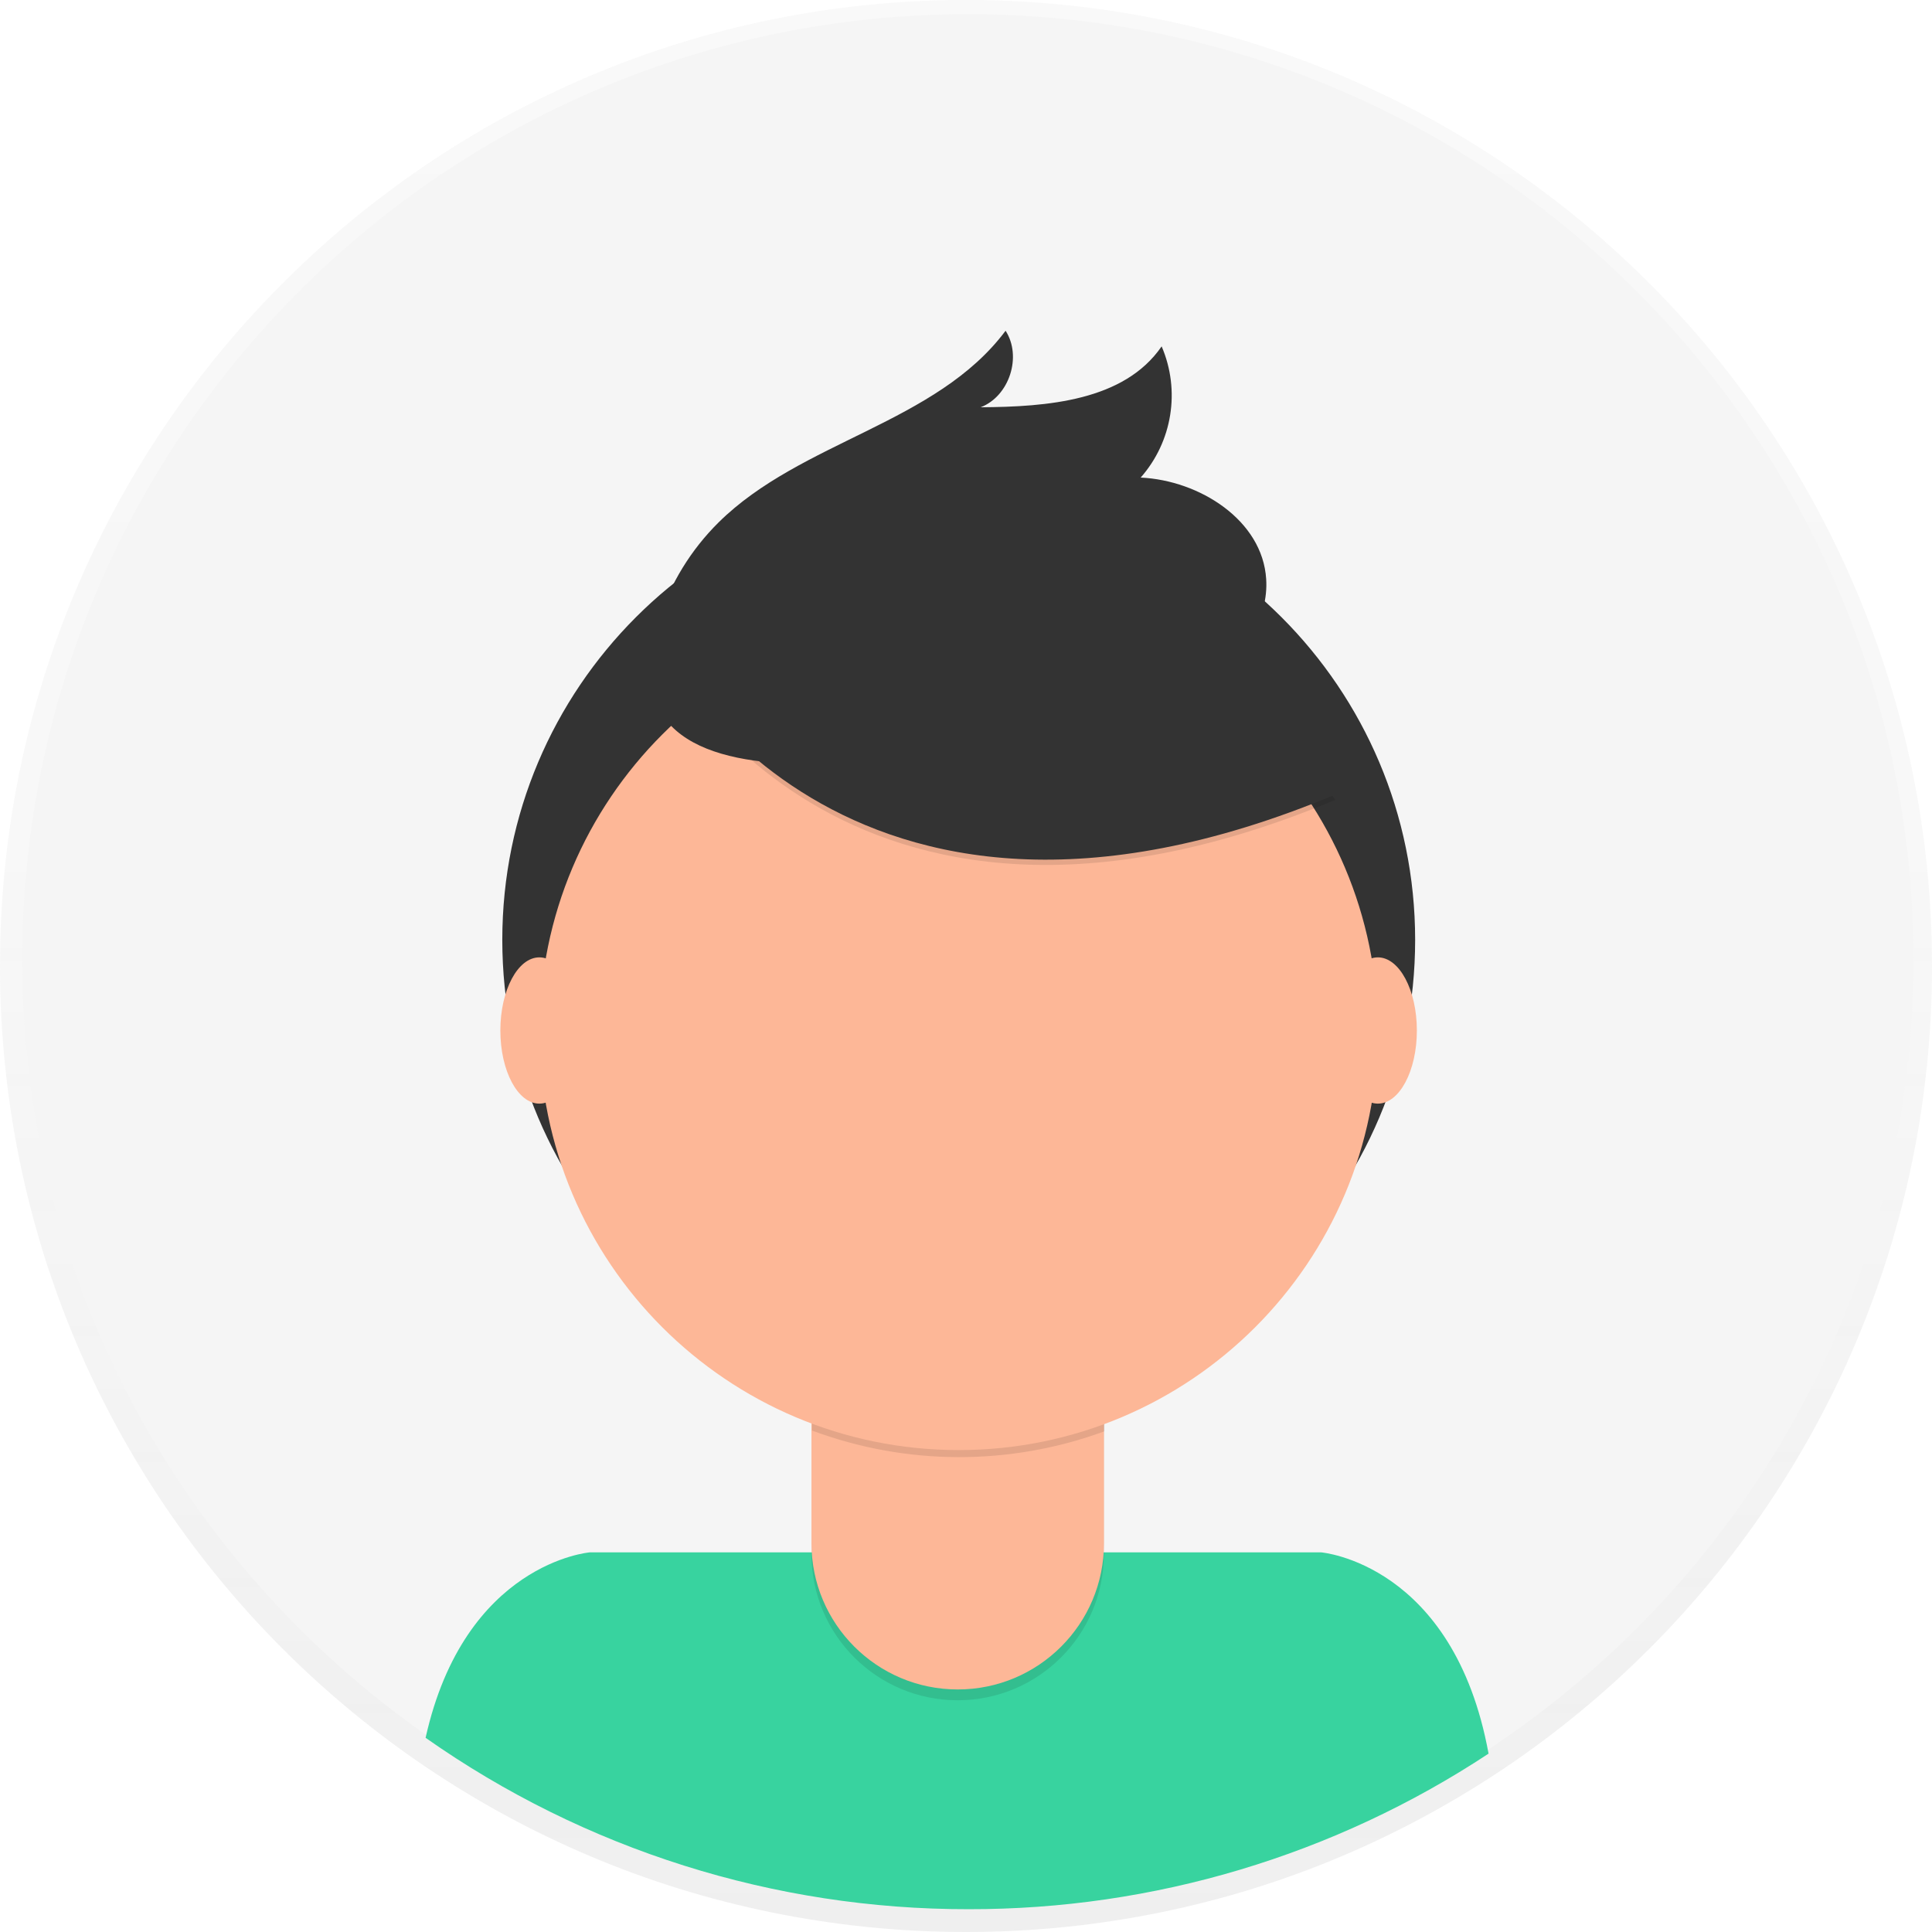
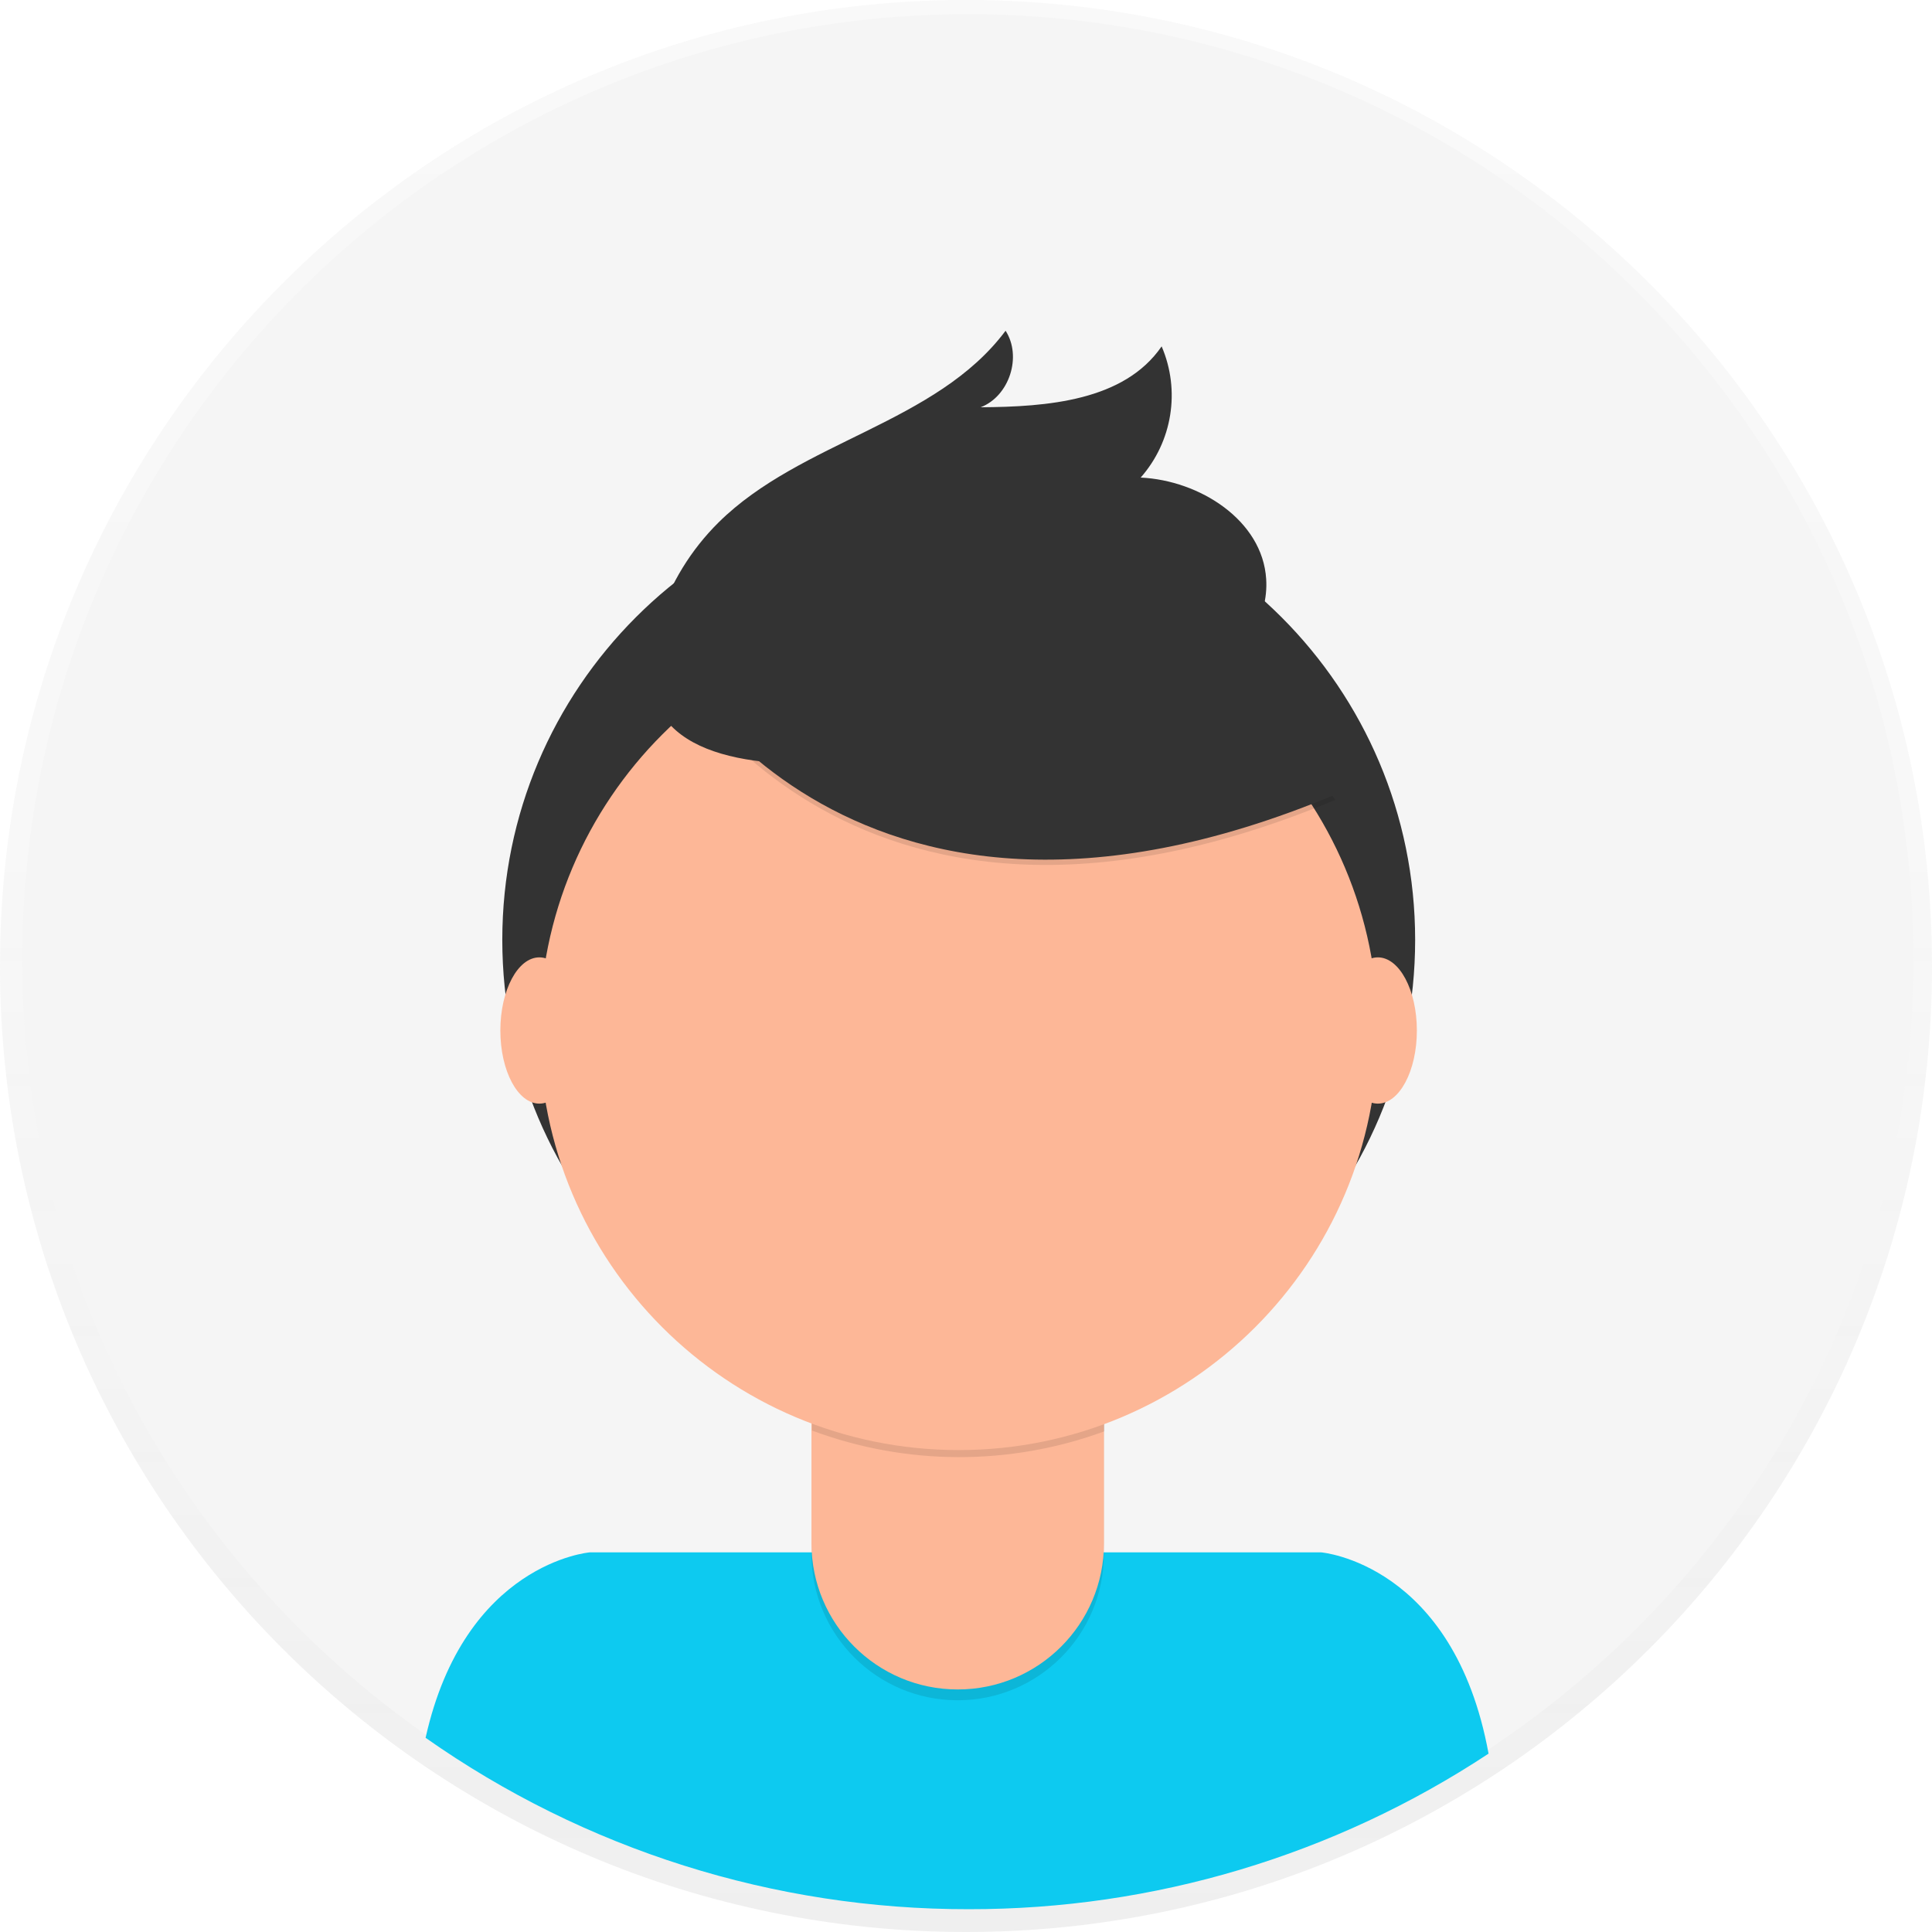
- <svg xmlns="http://www.w3.org/2000/svg" id="457bf273-24a3-4fd8-a857-e9b918267d6a" data-name="Layer 1" width="698" height="698" viewBox="0 0 698 698">
+ <svg xmlns="http://www.w3.org/2000/svg" data-name="Layer 1" width="698" height="698" viewBox="0 0 698 698">
  <defs>
-     <linearGradient id="b247946c-c62f-4d08-994a-4c3d64e1e98f" x1="349" y1="698" x2="349" gradientUnits="userSpaceOnUse">
+     <linearGradient id="b247946c-c62f-4d08-994a-4c3d64e1e98f-1138" x1="349" y1="698" x2="349" gradientUnits="userSpaceOnUse">
      <stop offset="0" stop-color="gray" stop-opacity="0.25" />
      <stop offset="0.54" stop-color="gray" stop-opacity="0.12" />
      <stop offset="1" stop-color="gray" stop-opacity="0.1" />
    </linearGradient>
  </defs>
  <g opacity="0.5">
-     <circle cx="349" cy="349" r="349" fill="url(#b247946c-c62f-4d08-994a-4c3d64e1e98f)" />
+     <circle cx="349" cy="349" r="349" fill="url(#b247946c-c62f-4d08-994a-4c3d64e1e98f-1138)" />
  </g>
  <circle cx="349.68" cy="346.77" r="341.64" fill="#f5f5f5" />
-   <path d="M601,790.76a340,340,0,0,0,187.79-56.2c-12.59-68.8-60.5-72.72-60.5-72.72H464.09s-45.21,3.71-59.33,67A340.07,340.07,0,0,0,601,790.76Z" transform="translate(-251 -101)" fill="#38d39f" />
+   <path d="M601,790.76a340,340,0,0,0,187.79-56.2c-12.59-68.8-60.5-72.72-60.5-72.72H464.09s-45.21,3.71-59.33,67A340.07,340.07,0,0,0,601,790.76Z" transform="translate(-251 -101)" fill="#0dcaf0" />
  <circle cx="346.37" cy="339.57" r="164.9" fill="#333" />
  <path d="M293.15,476.92H398.81a0,0,0,0,1,0,0v84.53A52.83,52.83,0,0,1,346,614.28h0a52.83,52.83,0,0,1-52.83-52.83V476.92a0,0,0,0,1,0,0Z" opacity="0.1" />
  <path d="M296.5,473h99a3.35,3.35,0,0,1,3.35,3.35v81.18A52.83,52.83,0,0,1,346,610.37h0a52.83,52.83,0,0,1-52.83-52.83V476.35A3.35,3.35,0,0,1,296.5,473Z" fill="#fdb797" />
  <path d="M544.34,617.82a152.07,152.07,0,0,0,105.66.29v-13H544.34Z" transform="translate(-251 -101)" opacity="0.1" />
  <circle cx="346.37" cy="372.44" r="151.45" fill="#fdb797" />
  <path d="M489.49,335.68S553.32,465.24,733.37,390l-41.92-65.73-74.31-26.67Z" transform="translate(-251 -101)" opacity="0.1" />
  <path d="M489.49,333.78s63.83,129.56,243.88,54.3l-41.92-65.73-74.31-26.67Z" transform="translate(-251 -101)" fill="#333" />
  <path d="M488.93,325a87.49,87.49,0,0,1,21.69-35.27c29.79-29.45,78.63-35.66,103.68-69.24,6,9.32,1.36,23.65-9,27.65,24-.16,51.81-2.26,65.38-22a44.89,44.89,0,0,1-7.57,47.4c21.27,1,44,15.4,45.34,36.65.92,14.16-8,27.56-19.59,35.68s-25.71,11.85-39.56,14.9C608.86,369.7,462.54,407.07,488.93,325Z" transform="translate(-251 -101)" fill="#333" />
  <ellipse cx="194.86" cy="372.3" rx="14.09" ry="26.42" fill="#fdb797" />
  <ellipse cx="497.8" cy="372.3" rx="14.09" ry="26.42" fill="#fdb797" />
</svg>
